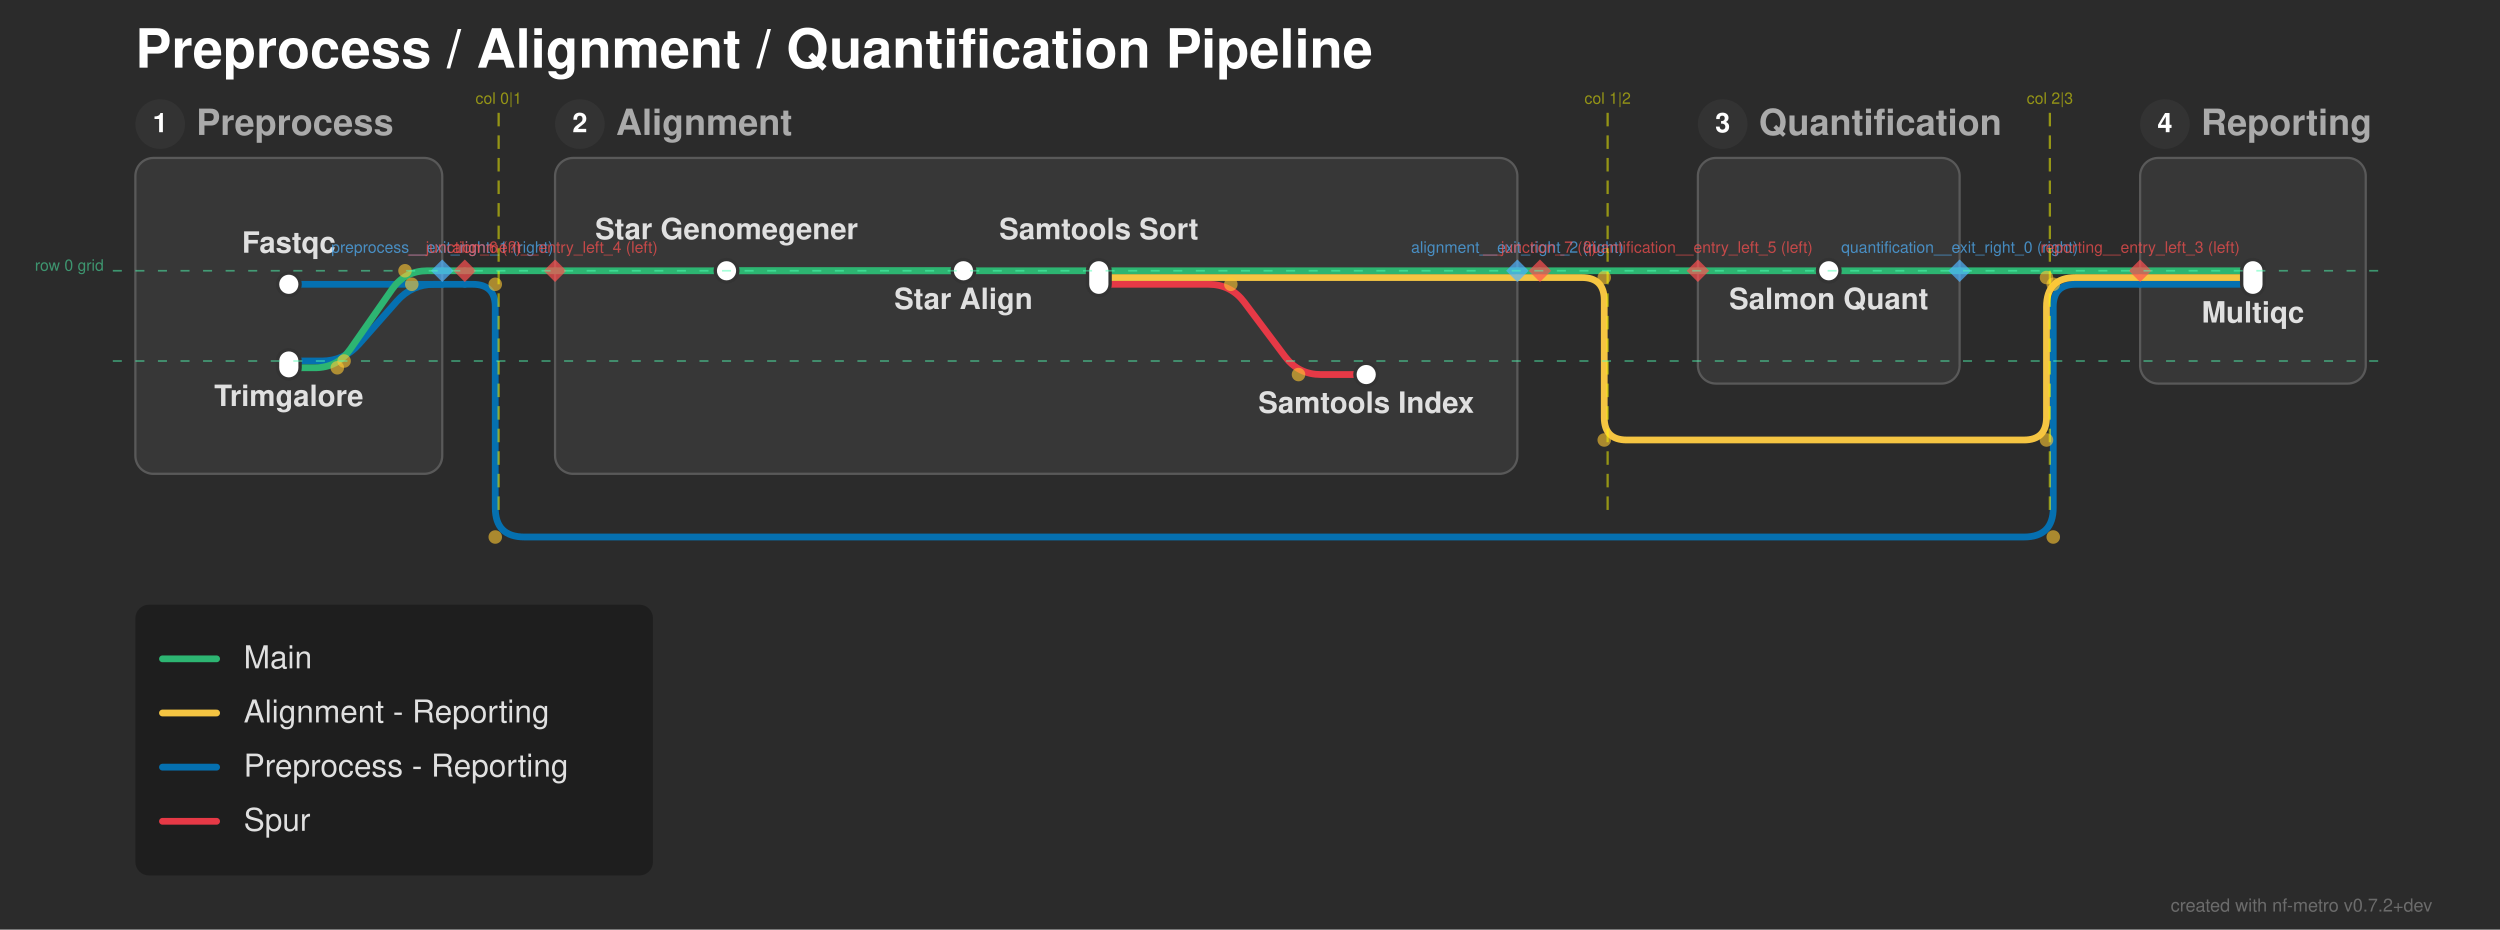
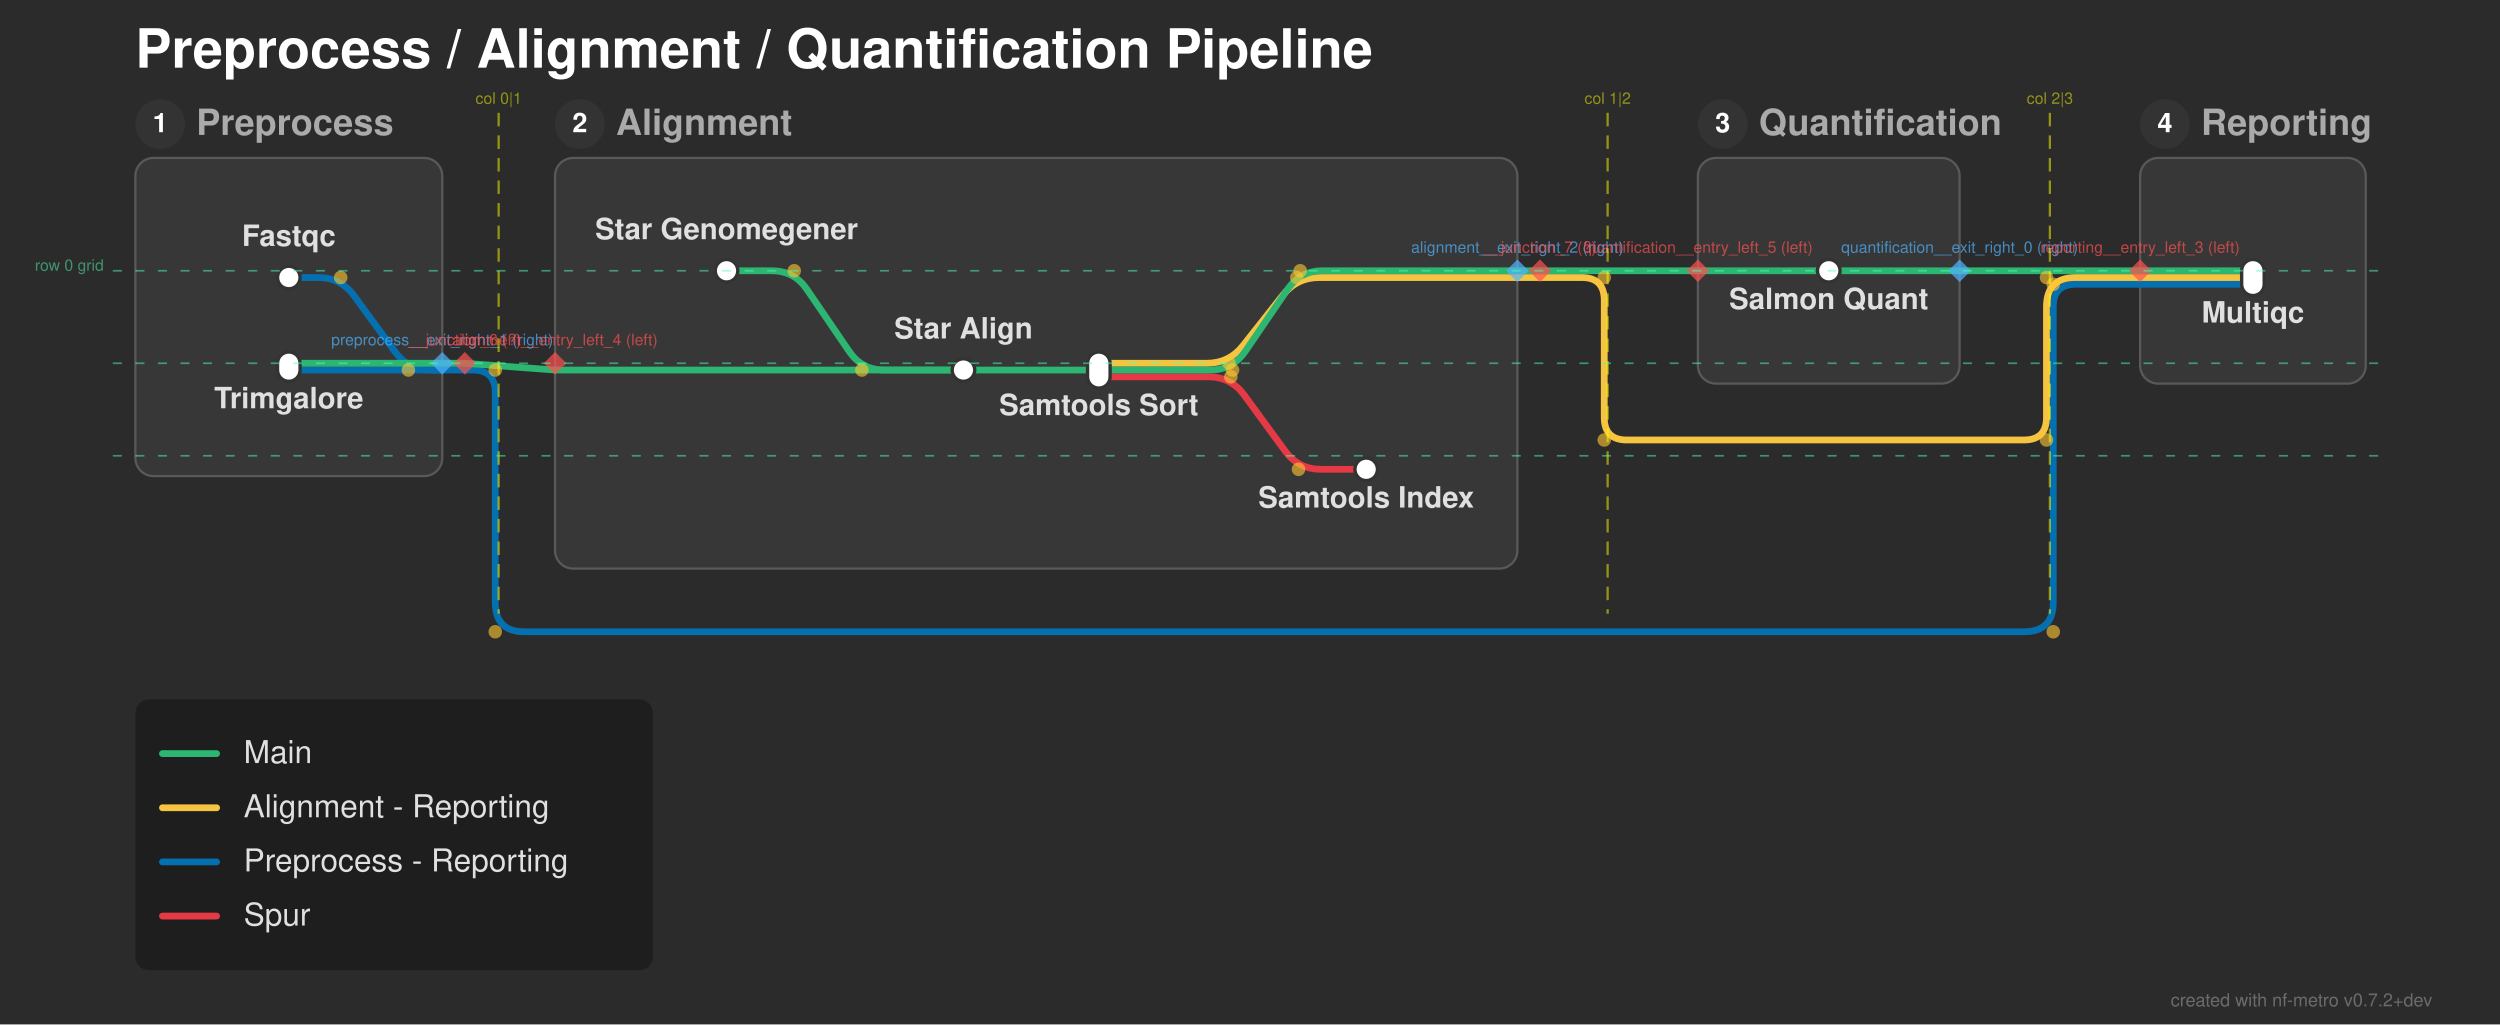
- <svg xmlns="http://www.w3.org/2000/svg" width="1108" height="412" viewBox="0 0 1108 412">
+ <svg xmlns="http://www.w3.org/2000/svg" width="1108" height="454" viewBox="0 0 1108 454">
  <defs>
</defs>
-   <rect x="0" y="0" width="1108" height="412" fill="#2b2b2b" />
+   <rect x="0" y="0" width="1108" height="454" fill="#2b2b2b" />
  <text x="60.0" y="30.0" font-size="24.0" fill="#ffffff" font-family="'Helvetica Neue', Helvetica, Arial, sans-serif" font-weight="bold" class="nf-metro-title">Preprocess / Alignment / Quantification Pipeline</text>
-   <rect x="60.0" y="70.0" width="136.0" height="140.0" rx="8" ry="8" fill="#373737" stroke="#595959" stroke-width="1.0" class="nf-metro-section-box" data-section-id="preprocess" data-section-lines="main,preprocess_reporting" />
+   <rect x="60.0" y="70.0" width="136.0" height="141.0" rx="8" ry="8" fill="#373737" stroke="#595959" stroke-width="1.0" class="nf-metro-section-box" data-section-id="preprocess" data-section-lines="main,preprocess_reporting" />
  <circle cx="71.0" cy="55.0" r="11" fill="#333333" class="nf-metro-section-num-circle" data-section-id="preprocess" />
  <text x="71.0" y="55.0" font-size="12" fill="#ffffff" font-family="'Helvetica Neue', Helvetica, Arial, sans-serif" font-weight="bold" text-anchor="middle" dy="0.3em" data-section-id="preprocess">1</text>
  <text x="87.0" y="55.0" font-size="16.0" fill="#aaaaaa" font-family="'Helvetica Neue', Helvetica, Arial, sans-serif" font-weight="bold" dy="0.3em" class="nf-metro-section-label" data-section-id="preprocess">Preprocess</text>
-   <rect x="246.0" y="70.0" width="426.5" height="140.0" rx="8" ry="8" fill="#373737" stroke="#595959" stroke-width="1.0" class="nf-metro-section-box" data-section-id="alignment" data-section-lines="alignment_reporting,main,spur" />
+   <rect x="246.0" y="70.0" width="426.5" height="182.0" rx="8" ry="8" fill="#373737" stroke="#595959" stroke-width="1.0" class="nf-metro-section-box" data-section-id="alignment" data-section-lines="alignment_reporting,main,spur" />
  <circle cx="257.0" cy="55.0" r="11" fill="#333333" class="nf-metro-section-num-circle" data-section-id="alignment" />
  <text x="257.0" y="55.0" font-size="12" fill="#ffffff" font-family="'Helvetica Neue', Helvetica, Arial, sans-serif" font-weight="bold" text-anchor="middle" dy="0.3em" data-section-id="alignment">2</text>
  <text x="273.0" y="55.0" font-size="16.0" fill="#aaaaaa" font-family="'Helvetica Neue', Helvetica, Arial, sans-serif" font-weight="bold" dy="0.3em" class="nf-metro-section-label" data-section-id="alignment">Alignment</text>
  <rect x="752.5" y="70.0" width="116.0" height="100.0" rx="8" ry="8" fill="#373737" stroke="#595959" stroke-width="1.0" class="nf-metro-section-box" data-section-id="quantification" data-section-lines="main" />
  <circle cx="763.5" cy="55.0" r="11" fill="#333333" class="nf-metro-section-num-circle" data-section-id="quantification" />
  <text x="763.5" y="55.0" font-size="12" fill="#ffffff" font-family="'Helvetica Neue', Helvetica, Arial, sans-serif" font-weight="bold" text-anchor="middle" dy="0.3em" data-section-id="quantification">3</text>
  <text x="779.5" y="55.0" font-size="16.0" fill="#aaaaaa" font-family="'Helvetica Neue', Helvetica, Arial, sans-serif" font-weight="bold" dy="0.3em" class="nf-metro-section-label" data-section-id="quantification">Quantification</text>
  <rect x="948.5" y="70.0" width="100.0" height="100.0" rx="8" ry="8" fill="#373737" stroke="#595959" stroke-width="1.0" class="nf-metro-section-box" data-section-id="reporting" data-section-lines="alignment_reporting,main,preprocess_reporting" />
  <circle cx="959.5" cy="55.0" r="11" fill="#333333" class="nf-metro-section-num-circle" data-section-id="reporting" />
  <text x="959.5" y="55.0" font-size="12" fill="#ffffff" font-family="'Helvetica Neue', Helvetica, Arial, sans-serif" font-weight="bold" text-anchor="middle" dy="0.3em" data-section-id="reporting">4</text>
  <text x="975.5" y="55.0" font-size="16.0" fill="#aaaaaa" font-family="'Helvetica Neue', Helvetica, Arial, sans-serif" font-weight="bold" dy="0.3em" class="nf-metro-section-label" data-section-id="reporting">Reporting</text>
-   <path d="M487.0,126.0 L535.5,126.0 Q545.5,126.0,551.5,134.0 L569.5,158.0 Q575.5,166.0,585.5,166.0 L605.5,166.0" stroke="#e63946" stroke-width="3.0" fill="none" stroke-linecap="round" stroke-linejoin="round" class="metro-line-spur" data-line-id="spur" />
-   <path d="M128.0,126.0 L196.0,126.0" stroke="#0570b0" stroke-width="3.0" stroke-linecap="round" class="metro-line-preprocess_reporting" data-line-id="preprocess_reporting" />
+   <path d="M487.0,167.0 L535.5,167.0 Q545.5,167.0,551.405,175.07 L569.595,199.93 Q575.5,208.0,585.5,208.0 L605.5,208.0" stroke="#e63946" stroke-width="3.0" fill="none" stroke-linecap="round" stroke-linejoin="round" class="metro-line-spur" data-line-id="spur" />
+   <path d="M128.0,123.0 L141.0,123.0 Q151.0,123.0,156.905,131.07 L175.095,155.93 Q181.0,164.0,191.0,164.0 L196.0,164.0" stroke="#0570b0" stroke-width="3.0" fill="none" stroke-linecap="round" stroke-linejoin="round" class="metro-line-preprocess_reporting" data-line-id="preprocess_reporting" />
  <path d="M948.5,126.0 L998.5,126.0" stroke="#0570b0" stroke-width="3.0" stroke-linecap="round" class="metro-line-preprocess_reporting" data-line-id="preprocess_reporting" />
-   <path d="M128.0,160.0 L142.5,160.0 Q152.5,160.0,159.116,152.502 L175.884,133.498 Q182.5,126.0,192.5,126.0 L196.0,126.0" stroke="#0570b0" stroke-width="3.0" fill="none" stroke-linecap="round" stroke-linejoin="round" class="metro-line-preprocess_reporting" data-line-id="preprocess_reporting" />
-   <path d="M196.0,126.0 L206.0,126.0" stroke="#0570b0" stroke-width="3.0" stroke-linecap="round" class="metro-line-preprocess_reporting" data-line-id="preprocess_reporting" />
-   <path d="M206.0,126.0 L209.5,126.0 Q219.5,126.0,219.5,136.0 L219.5,225.0 Q219.5,238.0,232.5,238.0 L897.0,238.0 Q910.0,238.0,910.0,225.0 L910.0,136.0 Q910.0,126.0,920.0,126.0 L948.5,126.0" stroke="#0570b0" stroke-width="3.0" fill="none" stroke-linecap="round" stroke-linejoin="round" class="metro-line-preprocess_reporting" data-line-id="preprocess_reporting" />
-   <path d="M487.0,123.0 L672.5,123.0" stroke="#f5c542" stroke-width="3.0" stroke-linecap="round" class="metro-line-alignment_reporting" data-line-id="alignment_reporting" />
+   <path d="M128.0,164.0 L196.0,164.0" stroke="#0570b0" stroke-width="3.0" stroke-linecap="round" class="metro-line-preprocess_reporting" data-line-id="preprocess_reporting" />
+   <path d="M196.0,164.0 L206.0,164.0" stroke="#0570b0" stroke-width="3.0" stroke-linecap="round" class="metro-line-preprocess_reporting" data-line-id="preprocess_reporting" />
+   <path d="M206.0,164.0 L209.5,164.0 Q219.5,164.0,219.5,174.0 L219.5,267.0 Q219.5,280.0,232.5,280.0 L897.0,280.0 Q910.0,280.0,910.0,267.0 L910.0,136.0 Q910.0,126.0,920.0,126.0 L948.5,126.0" stroke="#0570b0" stroke-width="3.0" fill="none" stroke-linecap="round" stroke-linejoin="round" class="metro-line-preprocess_reporting" data-line-id="preprocess_reporting" />
+   <path d="M487.0,161.0 L534.739,161.0 Q544.739,161.0,550.935,153.151 L568.542,130.849 Q574.739,123.0,584.739,123.0 L672.5,123.0" stroke="#f5c542" stroke-width="3.0" fill="none" stroke-linecap="round" stroke-linejoin="round" class="metro-line-alignment_reporting" data-line-id="alignment_reporting" />
  <path d="M948.5,123.0 L998.5,123.0" stroke="#f5c542" stroke-width="3.0" stroke-linecap="round" class="metro-line-alignment_reporting" data-line-id="alignment_reporting" />
  <path d="M672.5,123.0 L682.5,123.0" stroke="#f5c542" stroke-width="3.0" stroke-linecap="round" class="metro-line-alignment_reporting" data-line-id="alignment_reporting" />
  <path d="M682.5,123.0 L701.0,123.0 Q711.0,123.0,711.0,133.0 L711.0,185.0 Q711.0,195.0,721.0,195.0 L897.0,195.0 Q907.0,195.0,907.0,185.0 L907.0,136.0 Q907.0,123.0,920.0,123.0 L948.5,123.0" stroke="#f5c542" stroke-width="3.0" fill="none" stroke-linecap="round" stroke-linejoin="round" class="metro-line-alignment_reporting" data-line-id="alignment_reporting" />
-   <path d="M322.0,120.0 L427.0,120.0" stroke="#2db572" stroke-width="3.0" stroke-linecap="round" class="metro-line-main" data-line-id="main" />
-   <path d="M427.0,120.0 L487.0,120.0" stroke="#2db572" stroke-width="3.0" stroke-linecap="round" class="metro-line-main" data-line-id="main" />
+   <path d="M322.0,120.0 L342.0,120.0 Q352.0,120.0,357.633,128.262 L376.367,155.738 Q382.0,164.0,392.0,164.0 L427.0,164.0" stroke="#2db572" stroke-width="3.0" fill="none" stroke-linecap="round" stroke-linejoin="round" class="metro-line-main" data-line-id="main" />
+   <path d="M427.0,164.0 L487.0,164.0" stroke="#2db572" stroke-width="3.0" stroke-linecap="round" class="metro-line-main" data-line-id="main" />
  <path d="M810.5,120.0 L868.5,120.0" stroke="#2db572" stroke-width="3.0" stroke-linecap="round" class="metro-line-main" data-line-id="main" />
  <path d="M948.5,120.0 L998.5,120.0" stroke="#2db572" stroke-width="3.0" stroke-linecap="round" class="metro-line-main" data-line-id="main" />
-   <path d="M128.0,163.0 L139.5,163.0 Q149.5,163.0,155.222,154.799 L173.778,128.201 Q179.5,120.0,189.5,120.0 L196.0,120.0" stroke="#2db572" stroke-width="3.0" fill="none" stroke-linecap="round" stroke-linejoin="round" class="metro-line-main" data-line-id="main" />
-   <path d="M246.0,120.0 L427.0,120.0" stroke="#2db572" stroke-width="3.0" stroke-linecap="round" class="metro-line-main" data-line-id="main" />
-   <path d="M487.0,120.0 L672.5,120.0" stroke="#2db572" stroke-width="3.0" stroke-linecap="round" class="metro-line-main" data-line-id="main" />
+   <path d="M128.0,161.0 L196.0,161.0" stroke="#2db572" stroke-width="3.0" stroke-linecap="round" class="metro-line-main" data-line-id="main" />
+   <path d="M246.0,164.0 L427.0,164.0" stroke="#2db572" stroke-width="3.0" stroke-linecap="round" class="metro-line-main" data-line-id="main" />
+   <path d="M487.0,164.0 L536.261,164.0 Q546.261,164.0,551.894,155.738 L570.628,128.262 Q576.261,120.0,586.261,120.0 L672.5,120.0" stroke="#2db572" stroke-width="3.0" fill="none" stroke-linecap="round" stroke-linejoin="round" class="metro-line-main" data-line-id="main" />
  <path d="M752.5,120.0 L810.5,120.0" stroke="#2db572" stroke-width="3.0" stroke-linecap="round" class="metro-line-main" data-line-id="main" />
  <path d="M868.5,120.0 L948.5,120.0" stroke="#2db572" stroke-width="3.0" stroke-linecap="round" class="metro-line-main" data-line-id="main" />
-   <path d="M196.0,120.0 L206.0,120.0" stroke="#2db572" stroke-width="3.0" stroke-linecap="round" class="metro-line-main" data-line-id="main" />
-   <path d="M206.0,120.0 L246.0,120.0" stroke="#2db572" stroke-width="3.0" stroke-linecap="round" class="metro-line-main" data-line-id="main" />
+   <path d="M196.0,161.0 L206.0,161.0" stroke="#2db572" stroke-width="3.0" stroke-linecap="round" class="metro-line-main" data-line-id="main" />
+   <path d="M206.0,161.0 L246.0,164.0" stroke="#2db572" stroke-width="3.0" stroke-linecap="round" class="metro-line-main" data-line-id="main" />
  <path d="M672.5,120.0 L682.5,120.0" stroke="#2db572" stroke-width="3.0" stroke-linecap="round" class="metro-line-main" data-line-id="main" />
  <path d="M682.5,120.0 L752.5,120.0" stroke="#2db572" stroke-width="3.0" stroke-linecap="round" class="metro-line-main" data-line-id="main" />
-   <rect x="123.0" y="121.0" width="10.0" height="10.0" rx="5.0" ry="5.0" fill="#ffffff" stroke="#333333" stroke-width="1.5" class="nf-metro-station" data-station-id="fastqc" data-station-lines="preprocess_reporting" data-station-label="Fastqc" data-section-id="preprocess" data-section-name="Preprocess" />
-   <rect x="123.0" y="155.0" width="10.0" height="13.0" rx="5.0" ry="5.0" fill="#ffffff" stroke="#333333" stroke-width="1.5" class="nf-metro-station" data-station-id="trimgalore" data-station-lines="main,preprocess_reporting" data-station-label="Trimgalore" data-section-id="preprocess" data-section-name="Preprocess" />
+   <rect x="123.0" y="118.0" width="10.0" height="10.0" rx="5.0" ry="5.0" fill="#ffffff" stroke="#333333" stroke-width="1.5" class="nf-metro-station" data-station-id="fastqc" data-station-lines="preprocess_reporting" data-station-label="Fastqc" data-section-id="preprocess" data-section-name="Preprocess" />
+   <rect x="123.0" y="156.0" width="10.0" height="13.0" rx="5.0" ry="5.0" fill="#ffffff" stroke="#333333" stroke-width="1.5" class="nf-metro-station" data-station-id="trimgalore" data-station-lines="main,preprocess_reporting" data-station-label="Trimgalore" data-section-id="preprocess" data-section-name="Preprocess" />
  <rect x="317.0" y="115.0" width="10.0" height="10.0" rx="5.0" ry="5.0" fill="#ffffff" stroke="#333333" stroke-width="1.5" class="nf-metro-station" data-station-id="star_genomegenerate" data-station-lines="main" data-station-label="Star Genomegener" data-section-id="alignment" data-section-name="Alignment" />
-   <rect x="422.0" y="115.0" width="10.0" height="10.0" rx="5.0" ry="5.0" fill="#ffffff" stroke="#333333" stroke-width="1.5" class="nf-metro-station" data-station-id="star_align" data-station-lines="main" data-station-label="Star Align" data-section-id="alignment" data-section-name="Alignment" />
-   <rect x="482.0" y="115.0" width="10.0" height="16.0" rx="5.0" ry="5.0" fill="#ffffff" stroke="#333333" stroke-width="1.5" class="nf-metro-station" data-station-id="samtools_sort" data-station-lines="alignment_reporting,main,spur" data-station-label="Samtools Sort" data-section-id="alignment" data-section-name="Alignment" />
-   <rect x="600.5" y="161.0" width="10.0" height="10.0" rx="5.0" ry="5.0" fill="#ffffff" stroke="#333333" stroke-width="1.5" class="nf-metro-station" data-station-id="samtools_index" data-station-lines="spur" data-station-label="Samtools Index" data-section-id="alignment" data-section-name="Alignment" />
+   <rect x="422.0" y="159.0" width="10.0" height="10.0" rx="5.0" ry="5.0" fill="#ffffff" stroke="#333333" stroke-width="1.5" class="nf-metro-station" data-station-id="star_align" data-station-lines="main" data-station-label="Star Align" data-section-id="alignment" data-section-name="Alignment" />
+   <rect x="482.0" y="156.0" width="10.0" height="16.0" rx="5.0" ry="5.0" fill="#ffffff" stroke="#333333" stroke-width="1.5" class="nf-metro-station" data-station-id="samtools_sort" data-station-lines="alignment_reporting,main,spur" data-station-label="Samtools Sort" data-section-id="alignment" data-section-name="Alignment" />
+   <rect x="600.5" y="203.0" width="10.0" height="10.0" rx="5.0" ry="5.0" fill="#ffffff" stroke="#333333" stroke-width="1.5" class="nf-metro-station" data-station-id="samtools_index" data-station-lines="spur" data-station-label="Samtools Index" data-section-id="alignment" data-section-name="Alignment" />
  <rect x="805.5" y="115.0" width="10.0" height="10.0" rx="5.0" ry="5.0" fill="#ffffff" stroke="#333333" stroke-width="1.5" class="nf-metro-station" data-station-id="salmon_quant" data-station-lines="main" data-station-label="Salmon Quant" data-section-id="quantification" data-section-name="Quantification" />
  <rect x="993.5" y="115.0" width="10.0" height="16.0" rx="5.0" ry="5.0" fill="#ffffff" stroke="#333333" stroke-width="1.5" class="nf-metro-station" data-station-id="multiqc" data-station-lines="alignment_reporting,main,preprocess_reporting" data-station-label="Multiqc" data-section-id="reporting" data-section-name="Reporting" />
  <text x="322.0" y="106.0" font-size="13.0" fill="#e0e0e0" font-family="'Helvetica Neue', Helvetica, Arial, sans-serif" font-weight="bold" text-anchor="middle" dominant-baseline="auto" data-station-id="star_genomegenerate" class="nf-metro-station-label">Star Genomegener</text>
-   <text x="128.0" y="112.0" font-size="13.0" fill="#e0e0e0" font-family="'Helvetica Neue', Helvetica, Arial, sans-serif" font-weight="bold" text-anchor="middle" dominant-baseline="auto" data-station-id="fastqc" class="nf-metro-station-label">Fastqc</text>
+   <text x="128.0" y="109.0" font-size="13.0" fill="#e0e0e0" font-family="'Helvetica Neue', Helvetica, Arial, sans-serif" font-weight="bold" text-anchor="middle" dominant-baseline="auto" data-station-id="fastqc" class="nf-metro-station-label">Fastqc</text>
  <text x="810.5" y="131.0" font-size="13.0" fill="#e0e0e0" font-family="'Helvetica Neue', Helvetica, Arial, sans-serif" font-weight="bold" text-anchor="middle" dominant-baseline="hanging" data-station-id="salmon_quant" class="nf-metro-station-label">Salmon Quant</text>
  <text x="998.5" y="137.0" font-size="13.0" fill="#e0e0e0" font-family="'Helvetica Neue', Helvetica, Arial, sans-serif" font-weight="bold" text-anchor="middle" dominant-baseline="hanging" data-station-id="multiqc" class="nf-metro-station-label">Multiqc</text>
-   <text x="128.0" y="174.0" font-size="13.0" fill="#e0e0e0" font-family="'Helvetica Neue', Helvetica, Arial, sans-serif" font-weight="bold" text-anchor="middle" dominant-baseline="hanging" data-station-id="trimgalore" class="nf-metro-station-label">Trimgalore</text>
-   <text x="427.0" y="131.0" font-size="13.0" fill="#e0e0e0" font-family="'Helvetica Neue', Helvetica, Arial, sans-serif" font-weight="bold" text-anchor="middle" dominant-baseline="hanging" data-station-id="star_align" class="nf-metro-station-label">Star Align</text>
-   <text x="487.0" y="106.0" font-size="13.0" fill="#e0e0e0" font-family="'Helvetica Neue', Helvetica, Arial, sans-serif" font-weight="bold" text-anchor="middle" dominant-baseline="auto" data-station-id="samtools_sort" class="nf-metro-station-label">Samtools Sort</text>
-   <text x="605.5" y="177.0" font-size="13.0" fill="#e0e0e0" font-family="'Helvetica Neue', Helvetica, Arial, sans-serif" font-weight="bold" text-anchor="middle" dominant-baseline="hanging" data-station-id="samtools_index" class="nf-metro-station-label">Samtools Index</text>
-   <circle cx="545.5" cy="126.0" r="3.0" fill="rgba(255, 200, 50, 0.6)" />
-   <circle cx="575.5" cy="166.0" r="3.0" fill="rgba(255, 200, 50, 0.6)" />
-   <circle cx="149.5" cy="163.0" r="3.0" fill="rgba(255, 200, 50, 0.6)" />
-   <circle cx="179.5" cy="120.0" r="3.0" fill="rgba(255, 200, 50, 0.6)" />
-   <circle cx="152.5" cy="160.0" r="3.0" fill="rgba(255, 200, 50, 0.6)" />
-   <circle cx="182.5" cy="126.0" r="3.0" fill="rgba(255, 200, 50, 0.6)" />
-   <circle cx="219.5" cy="126.0" r="3.0" fill="rgba(255, 200, 50, 0.6)" />
-   <circle cx="219.5" cy="238.0" r="3.0" fill="rgba(255, 200, 50, 0.6)" />
-   <circle cx="910.0" cy="238.0" r="3.0" fill="rgba(255, 200, 50, 0.6)" />
+   <text x="128.0" y="175.0" font-size="13.0" fill="#e0e0e0" font-family="'Helvetica Neue', Helvetica, Arial, sans-serif" font-weight="bold" text-anchor="middle" dominant-baseline="hanging" data-station-id="trimgalore" class="nf-metro-station-label">Trimgalore</text>
+   <text x="427.0" y="150.0" font-size="13.0" fill="#e0e0e0" font-family="'Helvetica Neue', Helvetica, Arial, sans-serif" font-weight="bold" text-anchor="middle" dominant-baseline="auto" data-station-id="star_align" class="nf-metro-station-label">Star Align</text>
+   <text x="487.0" y="178.0" font-size="13.0" fill="#e0e0e0" font-family="'Helvetica Neue', Helvetica, Arial, sans-serif" font-weight="bold" text-anchor="middle" dominant-baseline="hanging" data-station-id="samtools_sort" class="nf-metro-station-label">Samtools Sort</text>
+   <text x="605.5" y="219.0" font-size="13.0" fill="#e0e0e0" font-family="'Helvetica Neue', Helvetica, Arial, sans-serif" font-weight="bold" text-anchor="middle" dominant-baseline="hanging" data-station-id="samtools_index" class="nf-metro-station-label">Samtools Index</text>
+   <circle cx="352.0" cy="120.0" r="3.0" fill="rgba(255, 200, 50, 0.6)" />
+   <circle cx="382.0" cy="164.0" r="3.0" fill="rgba(255, 200, 50, 0.6)" />
+   <circle cx="545.5" cy="167.0" r="3.0" fill="rgba(255, 200, 50, 0.6)" />
+   <circle cx="575.5" cy="208.0" r="3.0" fill="rgba(255, 200, 50, 0.6)" />
+   <circle cx="546.261" cy="164.0" r="3.0" fill="rgba(255, 200, 50, 0.6)" />
+   <circle cx="576.261" cy="120.0" r="3.0" fill="rgba(255, 200, 50, 0.6)" />
+   <circle cx="151.0" cy="123.0" r="3.0" fill="rgba(255, 200, 50, 0.6)" />
+   <circle cx="181.0" cy="164.0" r="3.0" fill="rgba(255, 200, 50, 0.6)" />
+   <circle cx="544.739" cy="161.0" r="3.0" fill="rgba(255, 200, 50, 0.6)" />
+   <circle cx="574.739" cy="123.0" r="3.0" fill="rgba(255, 200, 50, 0.6)" />
+   <circle cx="219.5" cy="164.0" r="3.0" fill="rgba(255, 200, 50, 0.6)" />
+   <circle cx="219.5" cy="280.0" r="3.0" fill="rgba(255, 200, 50, 0.6)" />
+   <circle cx="910.0" cy="280.0" r="3.0" fill="rgba(255, 200, 50, 0.6)" />
  <circle cx="910.0" cy="126.0" r="3.0" fill="rgba(255, 200, 50, 0.6)" />
  <circle cx="711.0" cy="123.0" r="3.0" fill="rgba(255, 200, 50, 0.6)" />
  <circle cx="711.0" cy="195.0" r="3.0" fill="rgba(255, 200, 50, 0.6)" />
  <circle cx="907.0" cy="195.0" r="3.0" fill="rgba(255, 200, 50, 0.6)" />
  <circle cx="907.0" cy="123.0" r="3.0" fill="rgba(255, 200, 50, 0.6)" />
  <path d="M868.5,115.0 L873.5,120.0 L868.5,125.0 L863.5,120.0 Z" fill="rgba(80, 180, 255, 0.7)" stroke="none" />
  <text x="868.5" y="112.0" font-size="7" fill="rgba(80, 180, 255, 0.7)" font-family="'Helvetica Neue', Helvetica, Arial, sans-serif" text-anchor="middle" dominant-baseline="auto">quantification__exit_right_0 (right)</text>
-   <path d="M196.0,115.0 L201.0,120.0 L196.0,125.0 L191.0,120.0 Z" fill="rgba(80, 180, 255, 0.7)" stroke="none" />
-   <text x="196.0" y="112.0" font-size="7" fill="rgba(80, 180, 255, 0.7)" font-family="'Helvetica Neue', Helvetica, Arial, sans-serif" text-anchor="middle" dominant-baseline="auto">preprocess__exit_right_1 (right)</text>
+   <path d="M196.0,156.0 L201.0,161.0 L196.0,166.0 L191.0,161.0 Z" fill="rgba(80, 180, 255, 0.7)" stroke="none" />
+   <text x="196.0" y="153.0" font-size="7" fill="rgba(80, 180, 255, 0.7)" font-family="'Helvetica Neue', Helvetica, Arial, sans-serif" text-anchor="middle" dominant-baseline="auto">preprocess__exit_right_1 (right)</text>
  <path d="M672.5,115.0 L677.5,120.0 L672.5,125.0 L667.5,120.0 Z" fill="rgba(80, 180, 255, 0.7)" stroke="none" />
  <text x="672.5" y="112.0" font-size="7" fill="rgba(80, 180, 255, 0.7)" font-family="'Helvetica Neue', Helvetica, Arial, sans-serif" text-anchor="middle" dominant-baseline="auto">alignment__exit_right_2 (right)</text>
  <path d="M948.5,115.0 L953.5,120.0 L948.5,125.0 L943.5,120.0 Z" fill="rgba(255, 80, 80, 0.7)" stroke="none" />
  <text x="948.5" y="112.0" font-size="7" fill="rgba(255, 80, 80, 0.7)" font-family="'Helvetica Neue', Helvetica, Arial, sans-serif" text-anchor="middle" dominant-baseline="auto">reporting__entry_left_3 (left)</text>
-   <path d="M246.0,115.0 L251.0,120.0 L246.0,125.0 L241.0,120.0 Z" fill="rgba(255, 80, 80, 0.7)" stroke="none" />
-   <text x="246.0" y="112.0" font-size="7" fill="rgba(255, 80, 80, 0.7)" font-family="'Helvetica Neue', Helvetica, Arial, sans-serif" text-anchor="middle" dominant-baseline="auto">alignment__entry_left_4 (left)</text>
+   <path d="M246.0,156.0 L251.0,161.0 L246.0,166.0 L241.0,161.0 Z" fill="rgba(255, 80, 80, 0.7)" stroke="none" />
+   <text x="246.0" y="153.0" font-size="7" fill="rgba(255, 80, 80, 0.7)" font-family="'Helvetica Neue', Helvetica, Arial, sans-serif" text-anchor="middle" dominant-baseline="auto">alignment__entry_left_4 (left)</text>
  <path d="M752.5,115.0 L757.5,120.0 L752.5,125.0 L747.5,120.0 Z" fill="rgba(255, 80, 80, 0.7)" stroke="none" />
  <text x="752.5" y="112.0" font-size="7" fill="rgba(255, 80, 80, 0.7)" font-family="'Helvetica Neue', Helvetica, Arial, sans-serif" text-anchor="middle" dominant-baseline="auto">quantification__entry_left_5 (left)</text>
-   <path d="M206.0,115.0 L211.0,120.0 L206.0,125.0 L201.0,120.0 Z" fill="rgba(255, 80, 80, 0.7)" stroke="none" />
-   <text x="206.0" y="112.0" font-size="7" fill="rgba(255, 80, 80, 0.7)" font-family="'Helvetica Neue', Helvetica, Arial, sans-serif" text-anchor="middle" dominant-baseline="auto">__junction_6 (?)</text>
+   <path d="M206.0,156.0 L211.0,161.0 L206.0,166.0 L201.0,161.0 Z" fill="rgba(255, 80, 80, 0.7)" stroke="none" />
+   <text x="206.0" y="153.0" font-size="7" fill="rgba(255, 80, 80, 0.7)" font-family="'Helvetica Neue', Helvetica, Arial, sans-serif" text-anchor="middle" dominant-baseline="auto">__junction_6 (?)</text>
  <path d="M682.5,115.0 L687.5,120.0 L682.5,125.0 L677.5,120.0 Z" fill="rgba(255, 80, 80, 0.7)" stroke="none" />
  <text x="682.5" y="112.0" font-size="7" fill="rgba(255, 80, 80, 0.7)" font-family="'Helvetica Neue', Helvetica, Arial, sans-serif" text-anchor="middle" dominant-baseline="auto">__junction_7 (?)</text>
-   <path d="M221.0,50.0 L221.0,230.0" stroke="rgba(255, 255, 0, 0.5)" stroke-width="1" stroke-dasharray="6,4" />
+   <path d="M221.0,50.0 L221.0,272.0" stroke="rgba(255, 255, 0, 0.5)" stroke-width="1" stroke-dasharray="6,4" />
  <text x="221.0" y="46.0" font-size="7" fill="rgba(255, 255, 0, 0.5)" font-family="'Helvetica Neue', Helvetica, Arial, sans-serif" text-anchor="middle">col 0|1</text>
-   <path d="M712.5,50.0 L712.5,230.0" stroke="rgba(255, 255, 0, 0.5)" stroke-width="1" stroke-dasharray="6,4" />
+   <path d="M712.5,50.0 L712.5,272.0" stroke="rgba(255, 255, 0, 0.5)" stroke-width="1" stroke-dasharray="6,4" />
  <text x="712.5" y="46.0" font-size="7" fill="rgba(255, 255, 0, 0.5)" font-family="'Helvetica Neue', Helvetica, Arial, sans-serif" text-anchor="middle">col 1|2</text>
-   <path d="M908.5,50.0 L908.5,230.0" stroke="rgba(255, 255, 0, 0.5)" stroke-width="1" stroke-dasharray="6,4" />
+   <path d="M908.5,50.0 L908.5,272.0" stroke="rgba(255, 255, 0, 0.5)" stroke-width="1" stroke-dasharray="6,4" />
  <text x="908.5" y="46.0" font-size="7" fill="rgba(255, 255, 0, 0.5)" font-family="'Helvetica Neue', Helvetica, Arial, sans-serif" text-anchor="middle">col 2|3</text>
  <path d="M50.0,120.0 L1058.5,120.0" stroke="rgba(80, 255, 180, 0.5)" stroke-width="0.75" stroke-dasharray="4,6" />
  <text x="46.0" y="120.0" font-size="7" fill="rgba(80, 255, 180, 0.5)" font-family="'Helvetica Neue', Helvetica, Arial, sans-serif" text-anchor="end">row 0 grid</text>
-   <path d="M50.0,160.0 L1058.5,160.0" stroke="rgba(80, 255, 180, 0.5)" stroke-width="0.75" stroke-dasharray="4,6" />
-   <rect x="60.0" y="268.0" width="229.4" height="120.0" rx="6" ry="6" fill="rgba(0, 0, 0, 0.3)" />
-   <path d="M72.0,292.0 L96.0,292.0" stroke="#2db572" stroke-width="3.0" stroke-linecap="round" />
-   <text x="108.0" y="292.0" font-size="14.0" fill="#e0e0e0" font-family="'Helvetica Neue', Helvetica, Arial, sans-serif" dy="0.3em">Main</text>
-   <path d="M72.0,316.0 L96.0,316.0" stroke="#f5c542" stroke-width="3.0" stroke-linecap="round" />
-   <text x="108.0" y="316.0" font-size="14.0" fill="#e0e0e0" font-family="'Helvetica Neue', Helvetica, Arial, sans-serif" dy="0.3em">Alignment - Reporting</text>
-   <path d="M72.0,340.0 L96.0,340.0" stroke="#0570b0" stroke-width="3.0" stroke-linecap="round" />
-   <text x="108.0" y="340.0" font-size="14.0" fill="#e0e0e0" font-family="'Helvetica Neue', Helvetica, Arial, sans-serif" dy="0.3em">Preprocess - Reporting</text>
-   <path d="M72.0,364.0 L96.0,364.0" stroke="#e63946" stroke-width="3.0" stroke-linecap="round" />
-   <text x="108.0" y="364.0" font-size="14.0" fill="#e0e0e0" font-family="'Helvetica Neue', Helvetica, Arial, sans-serif" dy="0.3em">Spur</text>
-   <text x="1078.0" y="404.0" font-size="8" fill="rgba(150, 150, 150, 0.6)" font-family="'Helvetica Neue', Helvetica, Arial, sans-serif" text-anchor="end">created with nf-metro v0.7.2+dev</text>
+   <path d="M50.0,161.0 L1058.5,161.0" stroke="rgba(80, 255, 180, 0.5)" stroke-width="0.75" stroke-dasharray="4,6" />
+   <path d="M50.0,202.0 L1058.5,202.0" stroke="rgba(80, 255, 180, 0.5)" stroke-width="0.75" stroke-dasharray="4,6" />
+   <rect x="60.0" y="310.0" width="229.4" height="120.0" rx="6" ry="6" fill="rgba(0, 0, 0, 0.3)" />
+   <path d="M72.0,334.0 L96.0,334.0" stroke="#2db572" stroke-width="3.0" stroke-linecap="round" />
+   <text x="108.0" y="334.0" font-size="14.0" fill="#e0e0e0" font-family="'Helvetica Neue', Helvetica, Arial, sans-serif" dy="0.3em">Main</text>
+   <path d="M72.0,358.0 L96.0,358.0" stroke="#f5c542" stroke-width="3.0" stroke-linecap="round" />
+   <text x="108.0" y="358.0" font-size="14.0" fill="#e0e0e0" font-family="'Helvetica Neue', Helvetica, Arial, sans-serif" dy="0.3em">Alignment - Reporting</text>
+   <path d="M72.0,382.0 L96.0,382.0" stroke="#0570b0" stroke-width="3.0" stroke-linecap="round" />
+   <text x="108.0" y="382.0" font-size="14.0" fill="#e0e0e0" font-family="'Helvetica Neue', Helvetica, Arial, sans-serif" dy="0.3em">Preprocess - Reporting</text>
+   <path d="M72.0,406.0 L96.0,406.0" stroke="#e63946" stroke-width="3.0" stroke-linecap="round" />
+   <text x="108.0" y="406.0" font-size="14.0" fill="#e0e0e0" font-family="'Helvetica Neue', Helvetica, Arial, sans-serif" dy="0.3em">Spur</text>
+   <text x="1078.0" y="446.0" font-size="8" fill="rgba(150, 150, 150, 0.6)" font-family="'Helvetica Neue', Helvetica, Arial, sans-serif" text-anchor="end">created with nf-metro v0.7.2+dev</text>
</svg>
